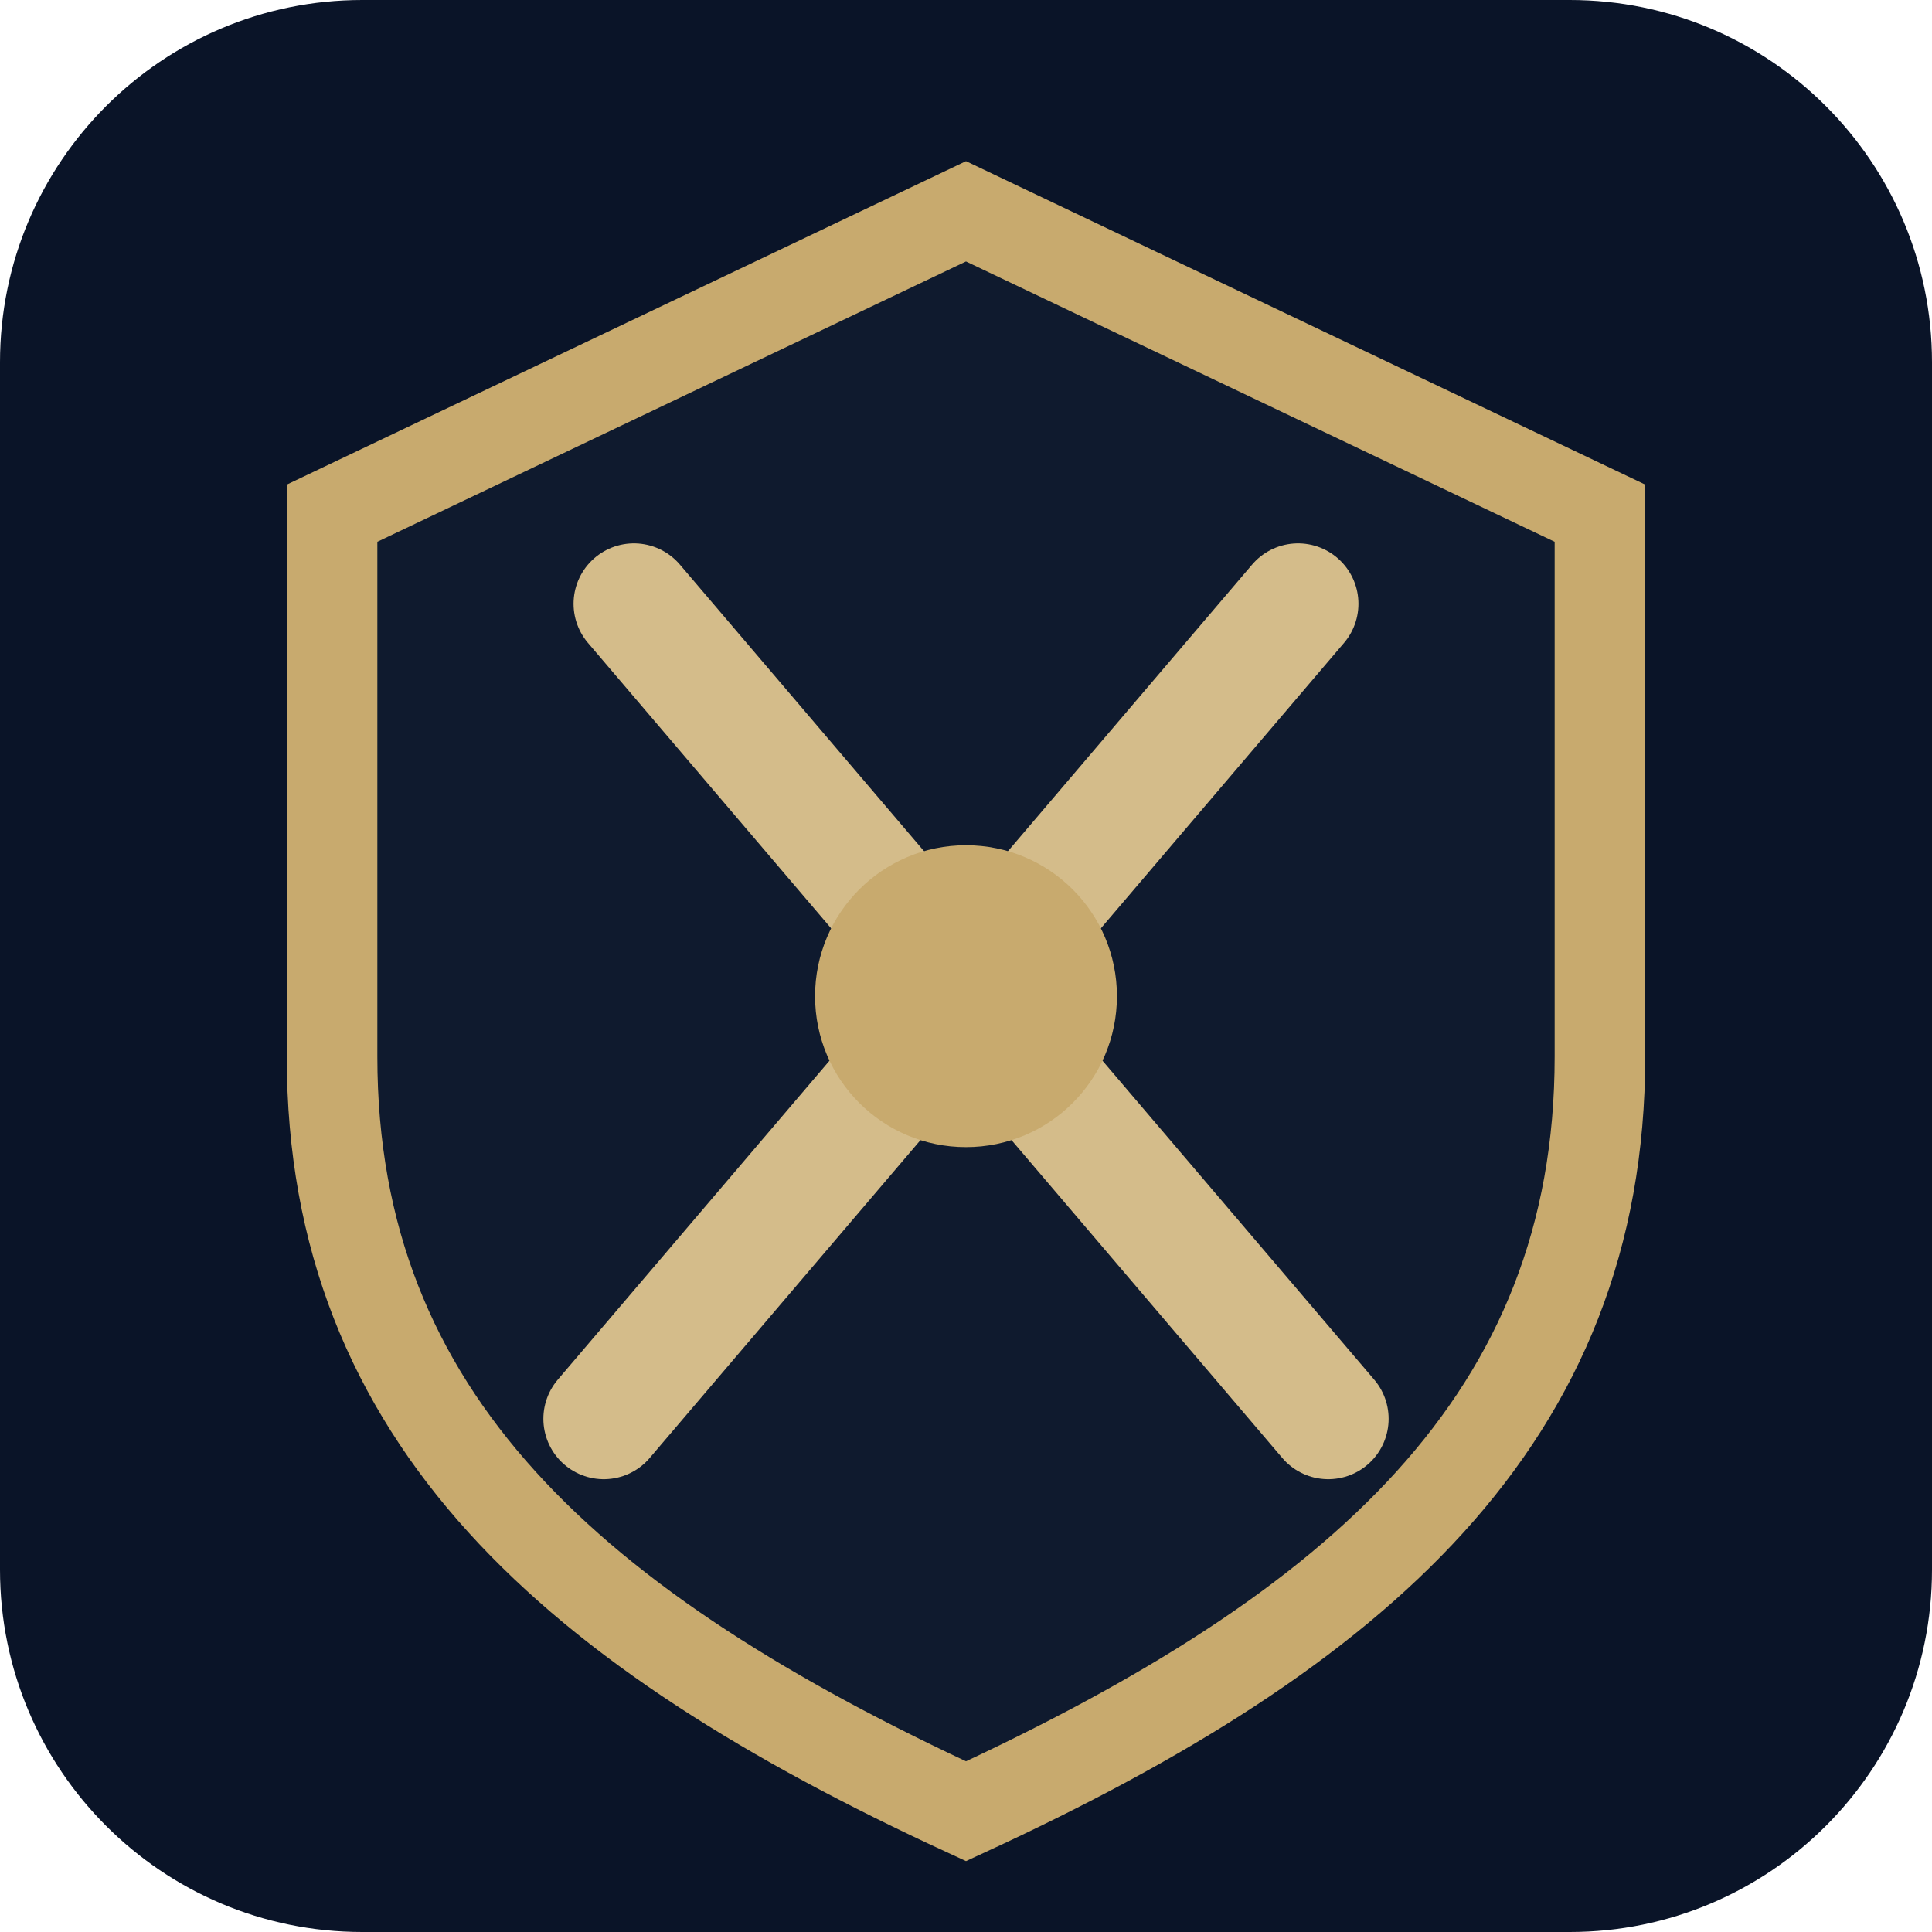
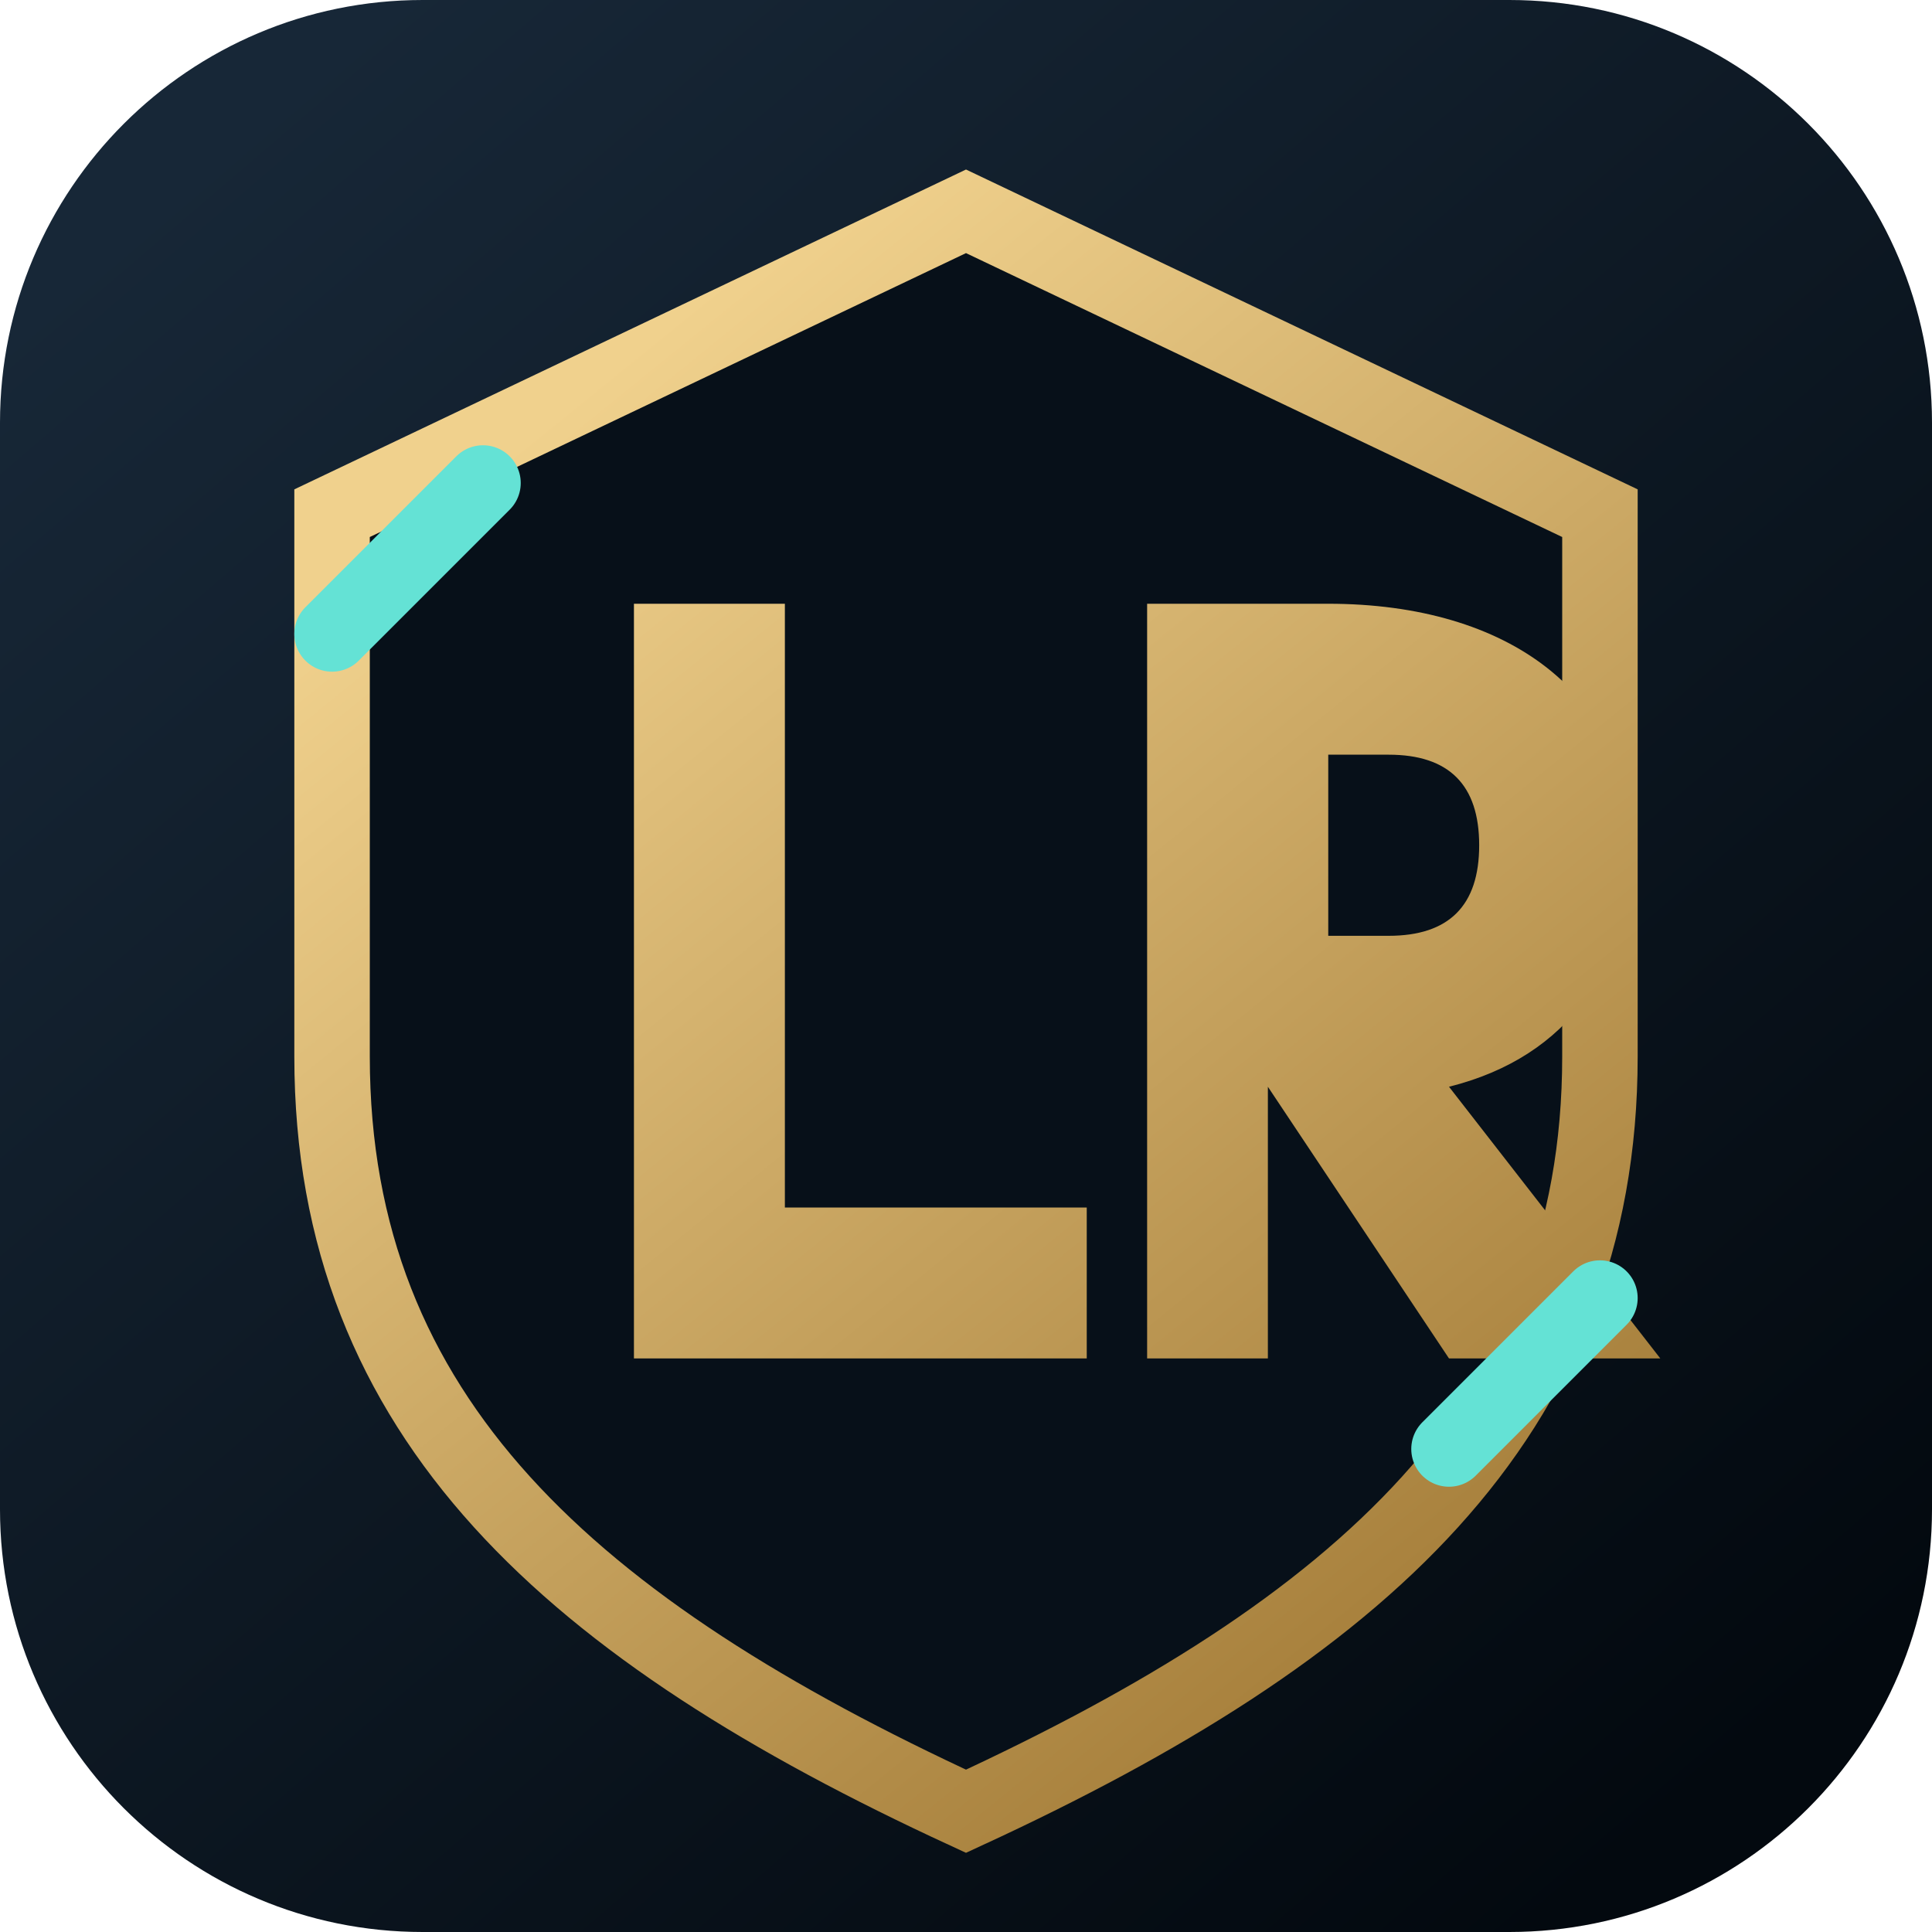
<svg xmlns="http://www.w3.org/2000/svg" viewBox="0 0 64 64">
-   <rect width="64" height="64" rx="12" fill="#0a1428" />
-   <path d="M32 7 53 17v18c0 12-8 19-21 25C19 54 11 47 11 35V17Z" fill="#0f1a2e" stroke="#c8aa6e" stroke-width="3" />
-   <path d="m21 20 23 27M43 20 20 47" fill="none" stroke="#d4bc8a" stroke-linecap="round" stroke-width="4" />
-   <circle cx="32" cy="33" r="5" fill="#c8aa6e" />
+   <defs>
+     <linearGradient id="bg" x1="8" y1="4" x2="56" y2="60" gradientUnits="userSpaceOnUse">
+       <stop stop-color="#172737" />
+       <stop offset="1" stop-color="#03090f" />
+     </linearGradient>
+     <linearGradient id="gold" x1="18" y1="14" x2="48" y2="51" gradientUnits="userSpaceOnUse">
+       <stop stop-color="#f0d18d" />
+       <stop offset="1" stop-color="#a9823e" />
+     </linearGradient>
+   </defs>
+   <rect width="64" height="64" rx="14" fill="url(#bg)" />
+   <path d="M32 7 53 17v18c0 12-8 19-21 25C19 54 11 47 11 35V17Z" fill="#071019" stroke="url(#gold)" stroke-width="2.5" />
+   <path d="M21 45V20h5v20h10v5H21Zm17 0V20h6c6 0 10 3 10 8 0 4-2 7-6 8l7 9h-7l-6-9v9h-4Zm6-14h2c2 0 3-1 3-3s-1-3-3-3h-2v6Z" fill="url(#gold)" />
+   <path d="M16 16 11 21M48 48l5-5" fill="none" stroke="#64e2d5" stroke-linecap="round" stroke-width="2.5" />
</svg>
